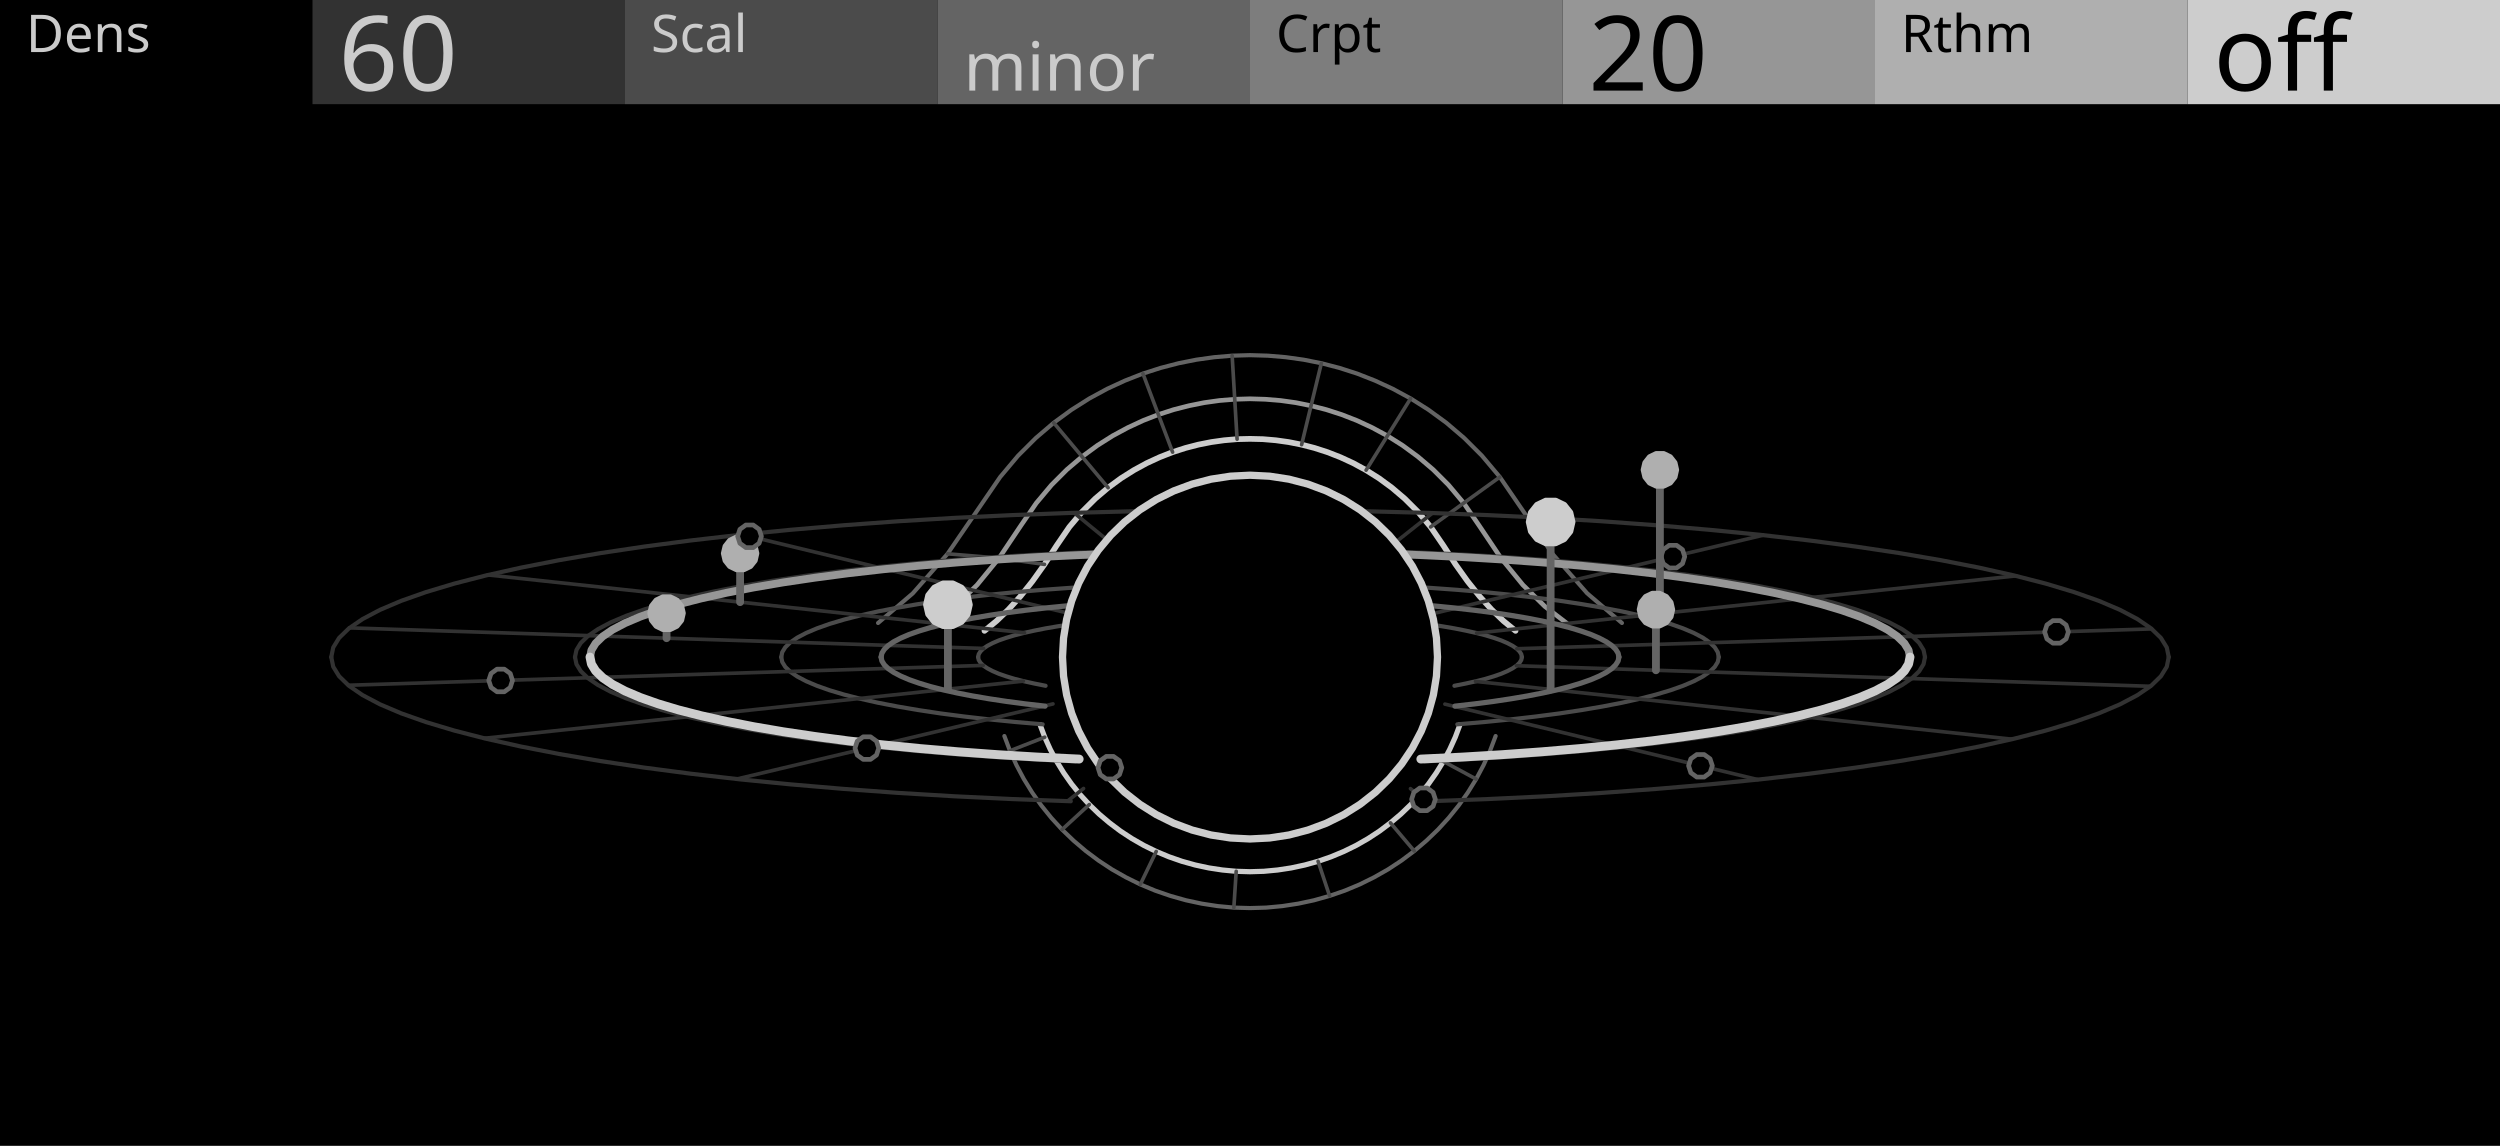
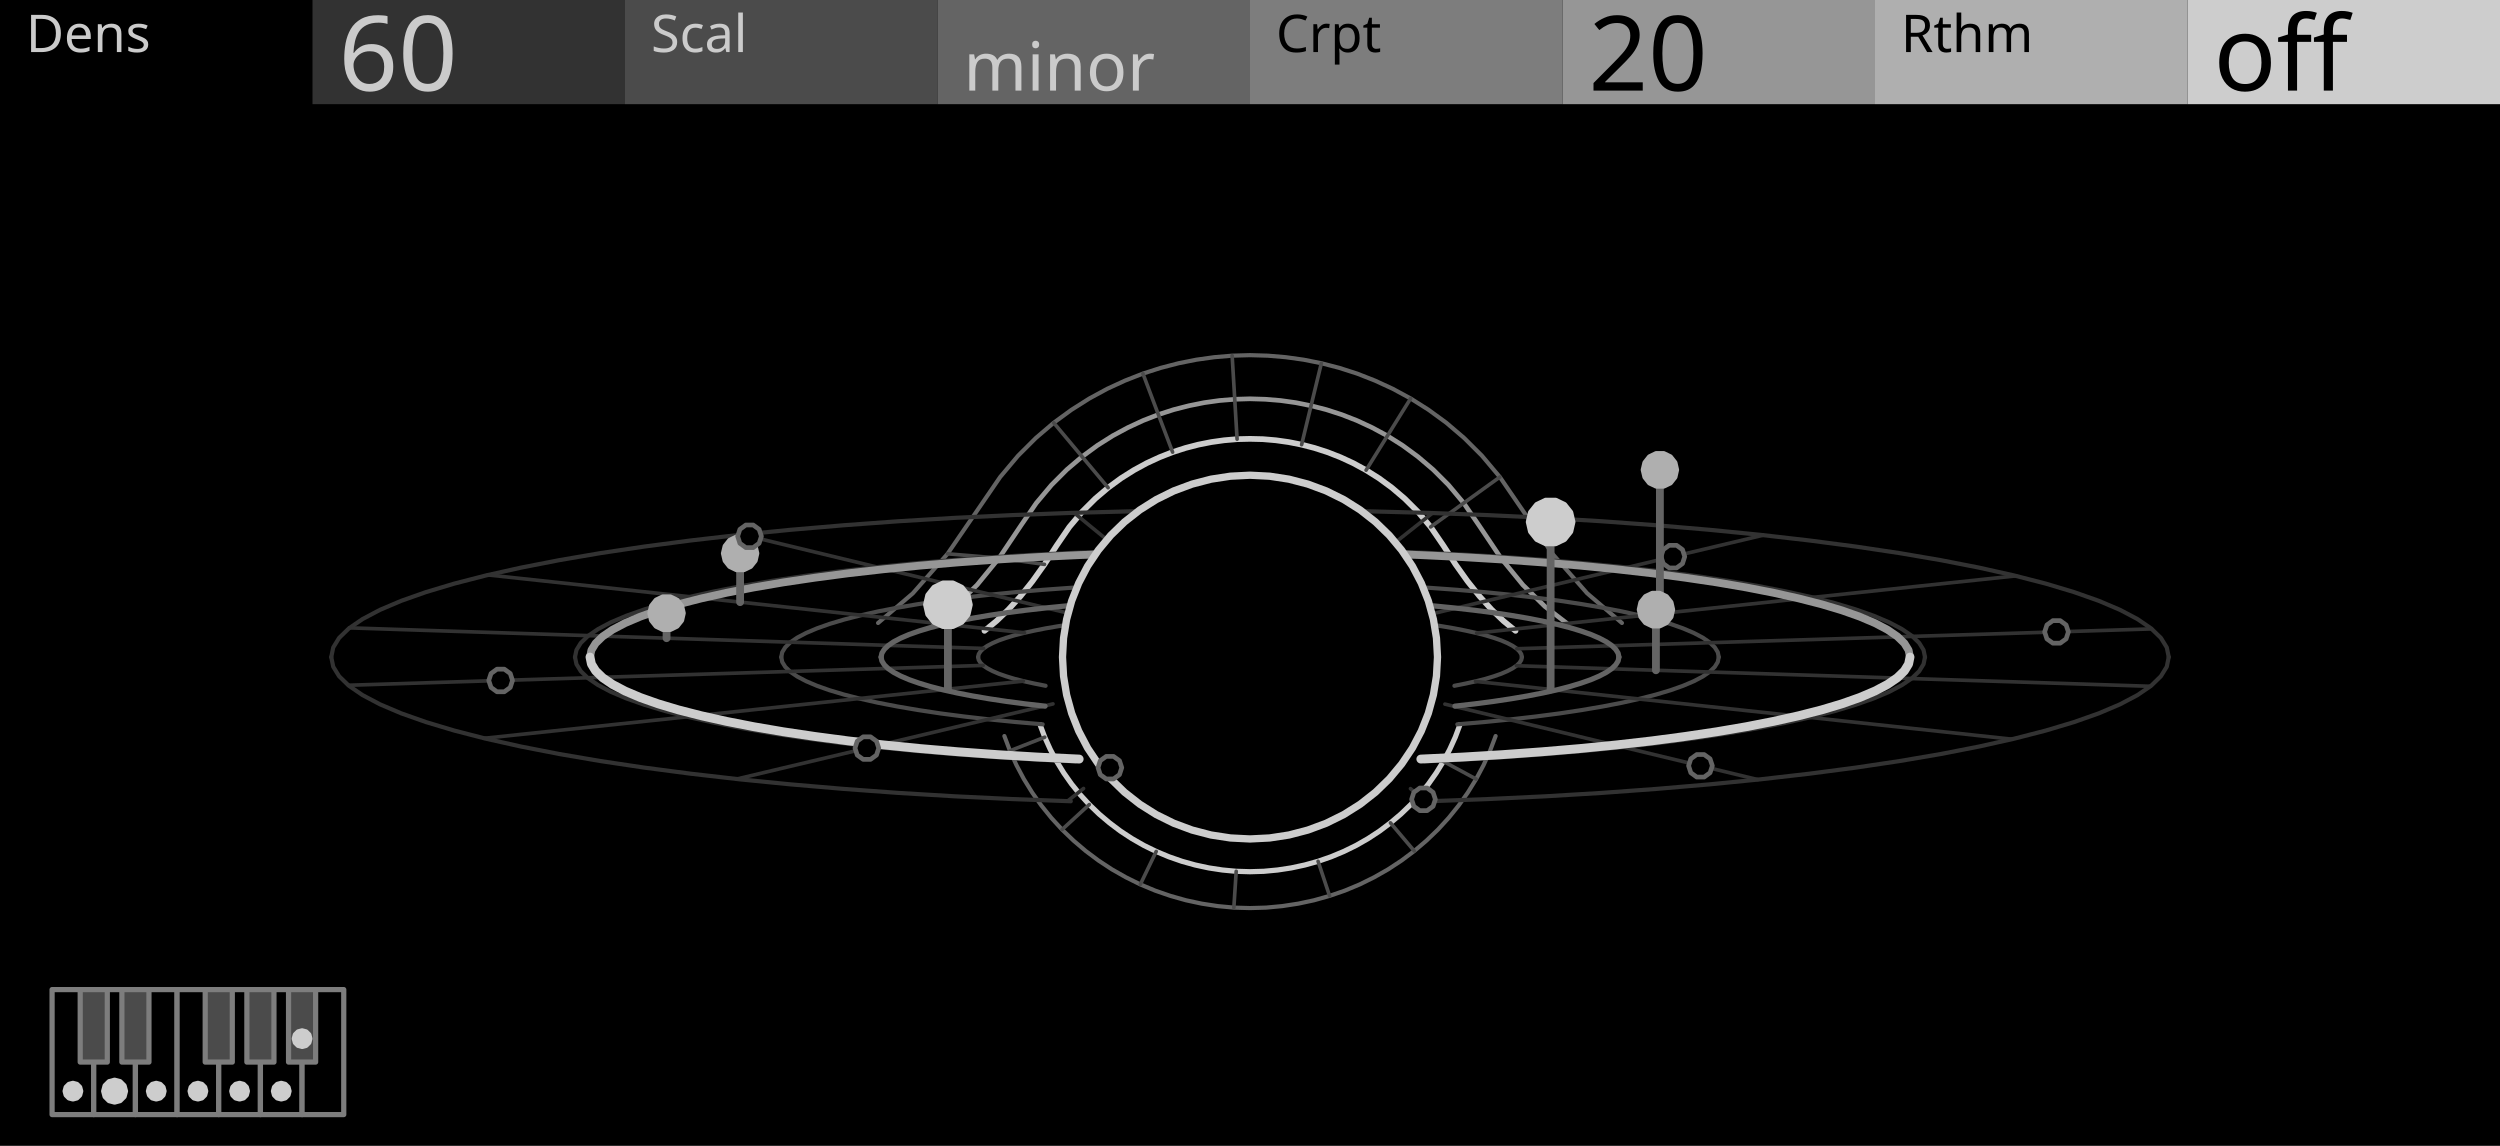
<svg xmlns="http://www.w3.org/2000/svg" width="480" height="220" viewBox="0 0 480 220">
  <rect x="0" y="0" width="480" height="220" fill="#000000" stroke="none" />
  <path d="M189.02,121.12 L191.33,119.23 L193.63,117.02 L195.94,114.47 L198.24,111.59 L200.54,108.36 L202.85,104.78 L205.32,101.17 L207.8,98.22 L210.28,95.75 L212.76,93.64 L215.23,91.83 L217.71,90.27 L220.19,88.92 L222.66,87.78 L225.14,86.81 L227.62,86.01 L230.09,85.37 L232.57,84.88 L235.05,84.53 L237.52,84.32 L240,84.26 L242.48,84.32 L244.95,84.53 L247.43,84.88 L249.91,85.37 L252.38,86.01 L254.86,86.81 L257.34,87.78 L259.81,88.92 L262.29,90.27 L264.77,91.83 L267.24,93.64 L269.72,95.75 L272.2,98.22 L274.68,101.17 L277.15,104.78 L279.46,108.36 L281.76,111.59 L284.06,114.47 L286.37,117.02 L288.67,119.23 L290.98,121.12" fill="none" stroke="#CDCDCD" stroke-width="1.1" stroke-linejoin="round" stroke-linecap="round" />
  <path d="M179.17,119.67 L183.38,116.44 L187.6,112.31 L191.82,107.15 L196.04,100.86 L198.97,96.59 L201.9,93.1 L204.83,90.17 L207.76,87.68 L210.69,85.53 L213.62,83.68 L216.55,82.1 L219.48,80.74 L222.41,79.6 L225.35,78.65 L228.28,77.9 L231.21,77.31 L234.14,76.9 L237.07,76.66 L240,76.57 L242.93,76.66 L245.86,76.9 L248.79,77.31 L251.72,77.9 L254.65,78.65 L257.59,79.6 L260.52,80.74 L263.45,82.1 L266.38,83.68 L269.31,85.53 L272.24,87.68 L275.17,90.17 L278.1,93.1 L281.03,96.59 L283.96,100.86 L288.18,107.15 L292.4,112.31 L296.62,116.44 L300.83,119.67" fill="none" stroke="#969696" stroke-width="0.9" stroke-linejoin="round" stroke-linecap="round" />
  <path d="M168.59,119.61 L175.26,113.92 L181.93,106.33 L188.61,96.58 L192.03,91.59 L195.46,87.51 L198.89,84.09 L202.31,81.17 L205.74,78.67 L209.16,76.51 L212.59,74.65 L216.02,73.07 L219.44,71.73 L222.87,70.63 L226.3,69.74 L229.72,69.06 L233.15,68.58 L236.57,68.29 L240,68.19 L243.43,68.29 L246.85,68.58 L250.28,69.06 L253.7,69.74 L257.13,70.63 L260.56,71.73 L263.98,73.07 L267.41,74.65 L270.84,76.51 L274.26,78.67 L277.69,81.17 L281.11,84.09 L284.54,87.51 L287.97,91.59 L291.39,96.58 L298.07,106.33 L304.74,113.92 L311.41,119.61" fill="none" stroke="#646464" stroke-width="0.8" stroke-linejoin="round" stroke-linecap="round" />
  <path d="M200.54,108.36 L191.82,107.15 L181.93,106.33" fill="none" stroke="#4B4B4B" stroke-width="0.7" stroke-linejoin="round" stroke-linecap="round" />
  <path d="M212.76,93.64 L207.76,87.68 L202.31,81.17" fill="none" stroke="#4B4B4B" stroke-width="0.7" stroke-linejoin="round" stroke-linecap="round" />
  <path d="M225.14,86.81 L222.41,79.6 L219.44,71.73" fill="none" stroke="#4B4B4B" stroke-width="0.7" stroke-linejoin="round" stroke-linecap="round" />
  <path d="M237.52,84.32 L237.07,76.66 L236.57,68.29" fill="none" stroke="#4B4B4B" stroke-width="0.7" stroke-linejoin="round" stroke-linecap="round" />
  <path d="M249.91,85.37 L251.72,77.9 L253.7,69.74" fill="none" stroke="#4B4B4B" stroke-width="0.7" stroke-linejoin="round" stroke-linecap="round" />
  <path d="M262.29,90.27 L266.38,83.68 L270.84,76.51" fill="none" stroke="#4B4B4B" stroke-width="0.7" stroke-linejoin="round" stroke-linecap="round" />
  <path d="M274.68,101.17 L281.03,96.59 L287.97,91.59" fill="none" stroke="#4B4B4B" stroke-width="0.7" stroke-linejoin="round" stroke-linecap="round" />
  <path d="M280.32,139.12 L279.41,141.54 L278.34,143.9 L277.12,146.19 L275.76,148.4 L274.26,150.53 L272.62,152.56 L270.86,154.48 L268.97,156.3 L266.97,157.99 L264.87,159.57 L262.67,161.01 L260.38,162.32 L258.01,163.48 L255.57,164.5 L253.07,165.37 L250.52,166.08 L247.92,166.64 L245.3,167.04 L242.65,167.29 L240,167.37 L237.35,167.29 L234.7,167.04 L232.08,166.64 L229.48,166.08 L226.93,165.37 L224.43,164.5 L221.99,163.48 L219.62,162.32 L217.33,161.01 L215.13,159.57 L213.03,157.99 L211.03,156.3 L209.14,154.48 L207.38,152.56 L205.74,150.53 L204.24,148.4 L202.88,146.19 L201.66,143.9 L200.59,141.54 L199.68,139.12" fill="none" stroke="#CDCDCD" stroke-width="1" stroke-linejoin="round" stroke-linecap="round" />
  <path d="M287.16,141.32 L286.09,144.15 L284.84,146.91 L283.42,149.58 L281.82,152.17 L280.06,154.66 L278.15,157.03 L276.09,159.28 L273.88,161.4 L271.54,163.39 L269.08,165.23 L266.51,166.92 L263.83,168.44 L261.06,169.81 L258.21,171 L255.28,172.01 L252.3,172.85 L249.27,173.5 L246.2,173.97 L243.1,174.26 L240,174.35 L236.9,174.26 L233.8,173.97 L230.73,173.5 L227.7,172.85 L224.72,172.01 L221.79,171 L218.94,169.81 L216.17,168.44 L213.49,166.92 L210.92,165.23 L208.46,163.39 L206.12,161.4 L203.91,159.28 L201.85,157.03 L199.94,154.66 L198.18,152.17 L196.58,149.58 L195.16,146.91 L193.91,144.15 L192.84,141.32" fill="none" stroke="#646464" stroke-width="0.8" stroke-linejoin="round" stroke-linecap="round" />
  <path d="M277.12,146.19 L283.42,149.58" fill="none" stroke="#4B4B4B" stroke-width="0.7" stroke-linejoin="round" stroke-linecap="round" />
  <path d="M266.97,157.99 L271.54,163.39" fill="none" stroke="#4B4B4B" stroke-width="0.7" stroke-linejoin="round" stroke-linecap="round" />
  <path d="M253.07,165.37 L255.28,172.01" fill="none" stroke="#4B4B4B" stroke-width="0.7" stroke-linejoin="round" stroke-linecap="round" />
  <path d="M237.35,167.29 L236.9,174.26" fill="none" stroke="#4B4B4B" stroke-width="0.7" stroke-linejoin="round" stroke-linecap="round" />
  <path d="M221.99,163.48 L218.94,169.81" fill="none" stroke="#4B4B4B" stroke-width="0.7" stroke-linejoin="round" stroke-linecap="round" />
  <path d="M209.14,154.48 L203.91,159.28" fill="none" stroke="#4B4B4B" stroke-width="0.7" stroke-linejoin="round" stroke-linecap="round" />
  <path d="M200.59,141.54 L193.91,144.15" fill="none" stroke="#4B4B4B" stroke-width="0.7" stroke-linejoin="round" stroke-linecap="round" />
  <path d="M187.8,126.16 L187.91,125.61 L188.25,125.07 L188.8,124.53 L189.58,124 L190.57,123.48 L191.77,122.96 L193.18,122.47 L194.79,121.98 L196.6,121.52 L198.59,121.08 L200.75,120.65 L203.09,120.25 L205.58,119.88 L208.22,119.53 L211,119.22 L213.9,118.93 L216.91,118.67 L220.02,118.44 L223.22,118.25 L226.49,118.09 L229.82,117.97 L233.19,117.88 L236.59,117.83 L240,117.81 L243.41,117.83 L246.81,117.88 L250.18,117.97 L253.51,118.09 L256.78,118.25 L259.98,118.44 L263.09,118.67 L266.1,118.93 L269,119.22 L271.78,119.53 L274.42,119.88 L276.91,120.25 L279.25,120.65 L281.41,121.08 L283.4,121.52 L285.21,121.98 L286.82,122.47 L288.23,122.96 L289.43,123.48 L290.42,124 L291.2,124.53 L291.75,125.07 L292.09,125.61 L292.2,126.16" fill="none" stroke="#4B4B4B" stroke-width="0.8" stroke-linejoin="round" stroke-linecap="round" />
  <path d="M150,126.16 L150.19,125.22 L150.77,124.28 L151.73,123.35 L153.07,122.43 L154.78,121.53 L156.85,120.65 L159.28,119.79 L162.06,118.96 L165.17,118.16 L168.6,117.39 L172.33,116.67 L176.36,115.98 L180.66,115.33 L185.21,114.74 L190,114.19 L195,113.69 L200.19,113.25 L205.56,112.86 L211.07,112.52 L216.71,112.25 L222.44,112.04 L228.25,111.88 L234.11,111.79 L240,111.76 L245.89,111.79 L251.75,111.88 L257.56,112.04 L263.29,112.25 L268.93,112.52 L274.44,112.86 L279.81,113.25 L285,113.69 L290,114.19 L294.79,114.74 L299.34,115.33 L303.64,115.98 L307.67,116.67 L311.4,117.39 L314.83,118.16 L317.94,118.96 L320.72,119.79 L323.15,120.65 L325.22,121.53 L326.93,122.43 L328.27,123.35 L329.23,124.28 L329.81,125.22 L330,126.16" fill="none" stroke="#4B4B4B" stroke-width="0.8" stroke-linejoin="round" stroke-linecap="round" />
  <path d="M110.4,126.16 L110.68,124.8 L111.51,123.45 L112.89,122.11 L114.82,120.79 L117.28,119.49 L120.27,118.22 L123.77,116.99 L127.76,115.79 L132.24,114.64 L137.18,113.54 L142.56,112.49 L148.36,111.5 L154.55,110.57 L161.1,109.71 L168,108.92 L175.2,108.2 L182.68,107.56 L190.4,107 L198.34,106.52 L206.46,106.13 L214.72,105.82 L223.08,105.6 L231.52,105.47 L240,105.42 L248.48,105.47 L256.92,105.6 L265.28,105.82 L273.54,106.13 L281.66,106.52 L289.6,107 L297.32,107.56 L304.8,108.2 L312,108.92 L318.9,109.71 L325.45,110.57 L331.64,111.5 L337.44,112.49 L342.82,113.54 L347.76,114.64 L352.24,115.79 L356.23,116.99 L359.73,118.22 L362.72,119.49 L365.18,120.79 L367.11,122.11 L368.49,123.45 L369.32,124.8 L369.6,126.16" fill="none" stroke="#323232" stroke-width="0.8" stroke-linejoin="round" stroke-linecap="round" />
  <path d="M63.6,126.16 L63.98,124.31 L65.11,122.48 L66.99,120.65 L69.61,118.86 L72.96,117.09 L77.03,115.36 L81.79,113.68 L87.23,112.05 L93.33,110.48 L100.05,108.98 L107.38,107.55 L115.27,106.2 L123.69,104.94 L132.61,103.77 L142,102.69 L151.8,101.72 L161.98,100.85 L172.49,100.08 L183.3,99.43 L194.34,98.9 L205.59,98.48 L216.98,98.18 L228.46,98 L240,97.94 L251.54,98 L263.02,98.18 L274.41,98.48 L285.66,98.9 L296.7,99.43 L307.51,100.08 L318.02,100.85 L328.2,101.72 L338,102.69 L347.39,103.77 L356.31,104.94 L364.73,106.2 L372.62,107.55 L379.95,108.98 L386.67,110.48 L392.77,112.05 L398.21,113.68 L402.97,115.36 L407.04,117.09 L410.39,118.86 L413.01,120.65 L414.89,122.48 L416.02,124.31 L416.4,126.16" fill="none" stroke="#323232" stroke-width="0.8" stroke-linejoin="round" stroke-linecap="round" />
  <path d="M188.84,124.5 L173.62,124.01 L158.41,123.51 L143.19,123.02 L127.98,122.53 L112.76,122.03 L97.55,121.54 L82.33,121.05 L67.12,120.55" fill="none" stroke="#323232" stroke-width="0.7" stroke-linejoin="round" stroke-linecap="round" />
  <path d="M196.7,121.49 L183.83,120.11 L170.95,118.72 L158.07,117.33 L145.2,115.94 L132.32,114.56 L119.44,113.17 L106.56,111.78 L93.69,110.39" fill="none" stroke="#323232" stroke-width="0.7" stroke-linejoin="round" stroke-linecap="round" />
  <path d="M211.16,119.2 L202.58,117.13 L194,115.06 L185.42,112.99 L176.85,110.92 L168.27,108.85 L159.69,106.78 L151.11,104.71 L142.53,102.64" fill="none" stroke="#323232" stroke-width="0.7" stroke-linejoin="round" stroke-linecap="round" />
  <path d="M230,117.96 L227.03,115.52 L224.06,113.09 L221.08,110.65 L218.11,108.21 L215.14,105.77 L212.16,103.33 L209.19,100.9 L206.22,98.46" fill="none" stroke="#323232" stroke-width="0.7" stroke-linejoin="round" stroke-linecap="round" />
  <path d="M250.37,117.97 L253.45,115.54 L256.54,113.11 L259.62,110.67 L262.71,108.24 L265.79,105.8 L268.88,103.37 L271.96,100.93 L275.05,98.5" fill="none" stroke="#323232" stroke-width="0.7" stroke-linejoin="round" stroke-linecap="round" />
  <path d="M269.16,119.23 L277.83,117.17 L286.5,115.11 L295.18,113.05 L303.85,110.99 L312.52,108.93 L321.19,106.87 L329.87,104.81 L338.54,102.75" fill="none" stroke="#323232" stroke-width="0.7" stroke-linejoin="round" stroke-linecap="round" />
  <path d="M283.51,121.55 L296.45,120.17 L309.39,118.8 L322.33,117.43 L335.27,116.06 L348.21,114.68 L361.15,113.31 L374.09,111.94 L387.03,110.57" fill="none" stroke="#323232" stroke-width="0.7" stroke-linejoin="round" stroke-linecap="round" />
  <path d="M291.23,124.56 L306.47,124.08 L321.71,123.61 L336.95,123.13 L352.18,122.66 L367.42,122.18 L382.66,121.71 L397.9,121.23 L413.13,120.75" fill="none" stroke="#323232" stroke-width="0.7" stroke-linejoin="round" stroke-linecap="round" />
  <path d="M169.17,126.16 L169.32,125.42 L169.78,124.68 L170.53,123.95 L171.58,123.23 L172.93,122.52 L174.56,121.82 L176.47,121.15 L178.66,120.49 L181.11,119.86 L183.81,119.26 L186.75,118.69 L189.92,118.15 L193.3,117.64 L196.88,117.17 L200.65,116.74 L204.58,116.35 L208.67,116 L212.89,115.69 L217.23,115.43 L221.67,115.21 L226.18,115.04 L230.75,114.92 L235.37,114.85 L240,114.83 L244.63,114.85 L249.25,114.92 L253.82,115.04 L258.33,115.21 L262.77,115.43 L267.11,115.69 L271.33,116 L275.41,116.35 L279.35,116.74 L283.12,117.17 L286.7,117.64 L290.08,118.15 L293.25,118.69 L296.19,119.26 L298.89,119.86 L301.34,120.49 L303.53,121.15 L305.44,121.82 L307.07,122.52 L308.42,123.23 L309.47,123.95 L310.22,124.68 L310.68,125.42 L310.83,126.16" fill="none" stroke="#646464" stroke-width="1" stroke-linejoin="round" stroke-linecap="round" />
  <path d="M113.28,126.16 L113.55,124.83 L114.36,123.51 L115.71,122.2 L117.6,120.91 L120.01,119.64 L122.93,118.4 L126.35,117.19 L130.26,116.02 L134.64,114.9 L139.47,113.82 L144.73,112.79 L150.4,111.82 L156.45,110.92 L162.86,110.07 L169.6,109.3 L176.64,108.6 L183.95,107.98 L191.51,107.43 L199.27,106.96 L207.2,106.58 L215.28,106.27 L223.46,106.06 L231.71,105.93 L240,105.88 L248.29,105.93 L256.54,106.06 L264.72,106.27 L272.8,106.58 L280.73,106.96 L288.49,107.43 L296.05,107.98 L303.36,108.6 L310.4,109.3 L317.14,110.07 L323.55,110.92 L329.6,111.82 L335.27,112.79 L340.53,113.82 L345.36,114.9 L349.74,116.02 L353.65,117.19 L357.07,118.4 L359.99,119.64 L362.4,120.91 L364.29,122.2 L365.64,123.51 L366.45,124.83 L366.72,126.16" fill="none" stroke="#969696" stroke-width="1.5" stroke-linejoin="round" stroke-linecap="round" />
  <path d="M127.98,117.73 L127.98,117.73" fill="none" stroke="#7D7D7D" stroke-width="1.4" stroke-linejoin="round" stroke-linecap="round" />
  <path d="M127.98,122.53 L127.98,117.73" fill="none" stroke="#646464" stroke-width="1.5" stroke-linejoin="round" stroke-linecap="round" />
  <path d="M131.22,117.73 L130.9,119.13 L130,120.26 L128.7,120.89 L127.26,120.89 L125.96,120.26 L125.06,119.13 L124.74,117.73 L125.06,116.32 L125.96,115.19 L127.26,114.57 L128.7,114.57 L130,115.19 L130.9,116.32 L131.22,117.73 Z" fill="#AFAFAF" stroke="#AFAFAF" stroke-width="0.9" stroke-linejoin="round" stroke-linecap="round" />
  <path d="M142.1,106.25 L142.1,106.25" fill="none" stroke="#7D7D7D" stroke-width="1.4" stroke-linejoin="round" stroke-linecap="round" />
  <path d="M142.1,115.61 L142.1,106.25" fill="none" stroke="#646464" stroke-width="1.5" stroke-linejoin="round" stroke-linecap="round" />
  <path d="M145.34,106.25 L145.02,107.66 L144.13,108.78 L142.83,109.41 L141.38,109.41 L140.08,108.78 L139.19,107.66 L138.86,106.25 L139.19,104.85 L140.08,103.72 L141.38,103.09 L142.83,103.09 L144.13,103.72 L145.02,104.85 L145.34,106.25 Z" fill="#AFAFAF" stroke="#AFAFAF" stroke-width="0.9" stroke-linejoin="round" stroke-linecap="round" />
  <path d="M143.91,102.97 L143.91,102.97" fill="none" stroke="#7D7D7D" stroke-width="1.4" stroke-linejoin="round" stroke-linecap="round" />
  <path d="M146.19,102.97 L145.75,104.31 L144.61,105.14 L143.2,105.14 L142.06,104.31 L141.63,102.97 L142.06,101.63 L143.2,100.8 L144.61,100.8 L145.75,101.63 L146.19,102.97 Z" fill="#000000" stroke="#646464" stroke-width="0.9" stroke-linejoin="round" stroke-linecap="round" />
  <path d="M214.3,105.09 L214.3,105.09" fill="none" stroke="#7D7D7D" stroke-width="1.4" stroke-linejoin="round" stroke-linecap="round" />
  <path d="M216.58,105.09 L216.15,106.43 L215.01,107.26 L213.6,107.26 L212.46,106.43 L212.02,105.09 L212.46,103.75 L213.6,102.92 L215.01,102.92 L216.15,103.75 L216.58,105.09 Z" fill="#000000" stroke="#646464" stroke-width="0.9" stroke-linejoin="round" stroke-linecap="round" />
  <path d="M252.34,111.62 L252.34,111.62" fill="none" stroke="#7D7D7D" stroke-width="1.4" stroke-linejoin="round" stroke-linecap="round" />
  <path d="M252.34,116.42 L252.34,111.62" fill="none" stroke="#646464" stroke-width="1.5" stroke-linejoin="round" stroke-linecap="round" />
  <path d="M256.66,111.62 L256.24,113.49 L255.04,114.99 L253.31,115.83 L251.38,115.83 L249.65,114.99 L248.45,113.49 L248.02,111.62 L248.45,109.74 L249.65,108.24 L251.38,107.4 L253.31,107.4 L255.04,108.24 L256.24,109.74 L256.66,111.62 Z" fill="#CDCDCD" stroke="#CDCDCD" stroke-width="0.9" stroke-linejoin="round" stroke-linecap="round" />
  <path d="M321.19,106.87 L321.19,106.87" fill="none" stroke="#7D7D7D" stroke-width="1.4" stroke-linejoin="round" stroke-linecap="round" />
  <path d="M323.47,106.87 L323.04,108.21 L321.9,109.04 L320.49,109.04 L319.35,108.21 L318.91,106.87 L319.35,105.53 L320.49,104.7 L321.9,104.7 L323.04,105.53 L323.47,106.87 Z" fill="#000000" stroke="#646464" stroke-width="0.9" stroke-linejoin="round" stroke-linecap="round" />
  <path d="M318.7,90.21 L318.7,90.21" fill="none" stroke="#7D7D7D" stroke-width="1.4" stroke-linejoin="round" stroke-linecap="round" />
  <path d="M318.7,117.81 L318.7,90.21" fill="none" stroke="#646464" stroke-width="1.5" stroke-linejoin="round" stroke-linecap="round" />
  <path d="M321.94,90.21 L321.62,91.62 L320.73,92.75 L319.43,93.37 L317.98,93.37 L316.68,92.75 L315.79,91.62 L315.46,90.21 L315.79,88.81 L316.68,87.68 L317.98,87.05 L319.43,87.05 L320.73,87.68 L321.62,88.81 L321.94,90.21 Z" fill="#AFAFAF" stroke="#AFAFAF" stroke-width="0.9" stroke-linejoin="round" stroke-linecap="round" />
  <path d="M394.85,121.33 L394.85,121.33" fill="none" stroke="#7D7D7D" stroke-width="1.4" stroke-linejoin="round" stroke-linecap="round" />
  <path d="M397.13,121.33 L396.69,122.67 L395.55,123.49 L394.15,123.49 L393.01,122.67 L392.57,121.33 L393.01,119.99 L394.15,119.16 L395.55,119.16 L396.69,119.99 L397.13,121.33 Z" fill="#000000" stroke="#646464" stroke-width="0.9" stroke-linejoin="round" stroke-linecap="round" />
  <path d="M276,126.16 L275.8,129.81 L275.21,133.42 L274.24,136.95 L272.89,140.36 L271.18,143.62 L269.12,146.69 L266.75,149.53 L264.09,152.11 L261.16,154.41 L258,156.4 L254.64,158.06 L251.12,159.37 L247.48,160.32 L243.76,160.89 L240,161.08 L236.24,160.89 L232.52,160.32 L228.88,159.37 L225.36,158.06 L222,156.4 L218.84,154.41 L215.91,152.11 L213.25,149.53 L210.88,146.69 L208.82,143.62 L207.11,140.36 L205.76,136.95 L204.79,133.42 L204.2,129.81 L204,126.16 L204.2,122.51 L204.79,118.9 L205.76,115.37 L207.11,111.96 L208.82,108.7 L210.88,105.63 L213.25,102.79 L215.91,100.21 L218.84,97.91 L222,95.92 L225.36,94.26 L228.88,92.95 L232.52,92 L236.24,91.43 L240,91.24 L243.76,91.43 L247.48,92 L251.12,92.95 L254.64,94.26 L258,95.92 L261.16,97.91 L264.09,100.21 L266.75,102.79 L269.12,105.63 L271.18,108.7 L272.89,111.96 L274.24,115.37 L275.21,118.9 L275.8,122.51 L276,126.16 Z" fill="#000000" stroke="#CDCDCD" stroke-width="1.4" stroke-linejoin="round" stroke-linecap="round" />
  <path d="M292.2,126.16 L292.09,126.71 L291.75,127.25 L291.2,127.79 L290.42,128.32 L289.43,128.84 L288.23,129.36 L286.82,129.85 L285.21,130.34 L283.4,130.8 L281.41,131.24 L279.25,131.67" fill="none" stroke="#4B4B4B" stroke-width="0.8" stroke-linejoin="round" stroke-linecap="round" />
  <path d="M200.75,131.67 L198.59,131.24 L196.6,130.8 L194.79,130.34 L193.18,129.85 L191.77,129.36 L190.57,128.84 L189.58,128.32 L188.8,127.79 L188.25,127.25 L187.91,126.71 L187.8,126.16" fill="none" stroke="#4B4B4B" stroke-width="0.8" stroke-linejoin="round" stroke-linecap="round" />
  <path d="M330,126.16 L329.81,127.1 L329.23,128.04 L328.27,128.97 L326.93,129.89 L325.22,130.79 L323.15,131.67 L320.72,132.53 L317.94,133.36 L314.83,134.16 L311.4,134.93 L307.67,135.65 L303.64,136.34 L299.34,136.99 L294.79,137.58 L290,138.13 L285,138.63 L279.81,139.07" fill="none" stroke="#4B4B4B" stroke-width="0.8" stroke-linejoin="round" stroke-linecap="round" />
  <path d="M200.19,139.07 L195,138.63 L190,138.13 L185.21,137.58 L180.66,136.99 L176.36,136.34 L172.33,135.65 L168.6,134.93 L165.17,134.16 L162.06,133.36 L159.28,132.53 L156.85,131.67 L154.78,130.79 L153.07,129.89 L151.73,128.97 L150.77,128.04 L150.19,127.1 L150,126.16" fill="none" stroke="#4B4B4B" stroke-width="0.8" stroke-linejoin="round" stroke-linecap="round" />
  <path d="M369.6,126.16 L369.32,127.52 L368.49,128.87 L367.11,130.21 L365.18,131.53 L362.72,132.83 L359.73,134.1 L356.23,135.33 L352.24,136.53 L347.76,137.68 L342.82,138.78 L337.44,139.83 L331.64,140.82 L325.45,141.75 L318.9,142.61 L312,143.4 L304.8,144.12 L297.32,144.76 L289.6,145.32 L281.66,145.8 L273.54,146.19" fill="none" stroke="#323232" stroke-width="0.8" stroke-linejoin="round" stroke-linecap="round" />
  <path d="M206.46,146.19 L198.34,145.8 L190.4,145.32 L182.68,144.76 L175.2,144.12 L168,143.4 L161.1,142.61 L154.55,141.75 L148.36,140.82 L142.56,139.83 L137.18,138.78 L132.24,137.68 L127.76,136.53 L123.77,135.33 L120.27,134.1 L117.28,132.83 L114.82,131.53 L112.89,130.21 L111.51,128.87 L110.68,127.52 L110.4,126.16" fill="none" stroke="#323232" stroke-width="0.8" stroke-linejoin="round" stroke-linecap="round" />
  <path d="M416.4,126.16 L416.02,128.01 L414.89,129.84 L413.01,131.67 L410.39,133.46 L407.04,135.23 L402.97,136.96 L398.21,138.64 L392.77,140.27 L386.67,141.84 L379.95,143.34 L372.62,144.77 L364.73,146.12 L356.31,147.38 L347.39,148.55 L338,149.63 L328.2,150.6 L318.02,151.47 L307.51,152.24 L296.7,152.89 L285.66,153.42 L274.41,153.84" fill="none" stroke="#323232" stroke-width="0.8" stroke-linejoin="round" stroke-linecap="round" />
  <path d="M205.59,153.84 L194.34,153.42 L183.3,152.89 L172.49,152.24 L161.98,151.47 L151.8,150.6 L142,149.63 L132.61,148.55 L123.69,147.38 L115.27,146.12 L107.38,144.77 L100.05,143.34 L93.33,141.84 L87.23,140.27 L81.79,138.64 L77.03,136.96 L72.96,135.23 L69.61,133.46 L66.99,131.67 L65.11,129.84 L63.98,128.01 L63.6,126.16" fill="none" stroke="#323232" stroke-width="0.8" stroke-linejoin="round" stroke-linecap="round" />
  <path d="M291.16,127.82 L306.38,128.31 L321.59,128.81 L336.81,129.3 L352.02,129.79 L367.24,130.29 L382.45,130.78 L397.67,131.27 L412.88,131.77" fill="none" stroke="#323232" stroke-width="0.7" stroke-linejoin="round" stroke-linecap="round" />
  <path d="M283.3,130.83 L296.17,132.21 L309.05,133.6 L321.93,134.99 L334.8,136.38 L347.68,137.76 L360.56,139.15 L373.44,140.54 L386.31,141.93" fill="none" stroke="#323232" stroke-width="0.7" stroke-linejoin="round" stroke-linecap="round" />
  <path d="M277.42,135.19 L286,137.26 L294.58,139.33 L303.15,141.4 L311.73,143.47 L320.31,145.54 L328.89,147.61 L337.47,149.68" fill="none" stroke="#323232" stroke-width="0.7" stroke-linejoin="round" stroke-linecap="round" />
  <path d="M270.81,151.42 L273.78,153.86" fill="none" stroke="#323232" stroke-width="0.7" stroke-linejoin="round" stroke-linecap="round" />
  <path d="M208.04,151.39 L204.95,153.82" fill="none" stroke="#323232" stroke-width="0.7" stroke-linejoin="round" stroke-linecap="round" />
  <path d="M202.17,135.15 L193.5,137.21 L184.82,139.27 L176.15,141.33 L167.48,143.39 L158.81,145.45 L150.13,147.51 L141.46,149.57" fill="none" stroke="#323232" stroke-width="0.7" stroke-linejoin="round" stroke-linecap="round" />
  <path d="M196.49,130.77 L183.55,132.15 L170.61,133.52 L157.67,134.89 L144.73,136.26 L131.79,137.64 L118.85,139.01 L105.91,140.38 L92.97,141.75" fill="none" stroke="#323232" stroke-width="0.7" stroke-linejoin="round" stroke-linecap="round" />
  <path d="M188.77,127.76 L173.53,128.24 L158.29,128.71 L143.05,129.19 L127.82,129.66 L112.58,130.14 L97.34,130.61 L82.1,131.09 L66.87,131.57" fill="none" stroke="#323232" stroke-width="0.7" stroke-linejoin="round" stroke-linecap="round" />
  <path d="M310.83,126.16 L310.68,126.9 L310.22,127.64 L309.47,128.37 L308.42,129.09 L307.07,129.8 L305.44,130.5 L303.53,131.17 L301.34,131.83 L298.89,132.46 L296.19,133.06 L293.25,133.63 L290.08,134.17 L286.7,134.68 L283.12,135.15 L279.35,135.58" fill="none" stroke="#646464" stroke-width="1" stroke-linejoin="round" stroke-linecap="round" />
  <path d="M200.65,135.58 L196.88,135.15 L193.3,134.68 L189.92,134.17 L186.75,133.63 L183.81,133.06 L181.11,132.46 L178.66,131.83 L176.47,131.17 L174.56,130.5 L172.93,129.8 L171.58,129.09 L170.53,128.37 L169.78,127.64 L169.32,126.9 L169.17,126.16" fill="none" stroke="#646464" stroke-width="1" stroke-linejoin="round" stroke-linecap="round" />
  <path d="M366.72,126.16 L366.45,127.49 L365.64,128.81 L364.29,130.12 L362.4,131.41 L359.99,132.68 L357.07,133.92 L353.65,135.13 L349.74,136.3 L345.36,137.42 L340.53,138.5 L335.27,139.53 L329.6,140.5 L323.55,141.4 L317.14,142.25 L310.4,143.02 L303.36,143.72 L296.05,144.34 L288.49,144.89 L280.73,145.36 L272.8,145.74" fill="none" stroke="#CDCDCD" stroke-width="1.7" stroke-linejoin="round" stroke-linecap="round" />
  <path d="M207.2,145.74 L199.27,145.36 L191.51,144.89 L183.95,144.34 L176.64,143.72 L169.6,143.02 L162.86,142.25 L156.45,141.4 L150.4,140.5 L144.73,139.53 L139.47,138.5 L134.64,137.42 L130.26,136.3 L126.35,135.13 L122.93,133.92 L120.01,132.68 L117.6,131.41 L115.71,130.12 L114.36,128.81 L113.55,127.49 L113.28,126.16" fill="none" stroke="#CDCDCD" stroke-width="1.7" stroke-linejoin="round" stroke-linecap="round" />
  <path d="M317.94,117.05 L317.94,117.05" fill="none" stroke="#7D7D7D" stroke-width="1.4" stroke-linejoin="round" stroke-linecap="round" />
  <path d="M317.94,128.69 L317.94,117.05" fill="none" stroke="#646464" stroke-width="1.5" stroke-linejoin="round" stroke-linecap="round" />
  <path d="M321.18,117.05 L320.86,118.45 L319.96,119.58 L318.66,120.21 L317.22,120.21 L315.92,119.58 L315.02,118.45 L314.7,117.05 L315.02,115.64 L315.92,114.51 L317.22,113.89 L318.66,113.89 L319.96,114.51 L320.86,115.64 L321.18,117.05 Z" fill="#AFAFAF" stroke="#AFAFAF" stroke-width="0.9" stroke-linejoin="round" stroke-linecap="round" />
  <path d="M297.72,100.22 L297.72,100.22" fill="none" stroke="#7D7D7D" stroke-width="1.4" stroke-linejoin="round" stroke-linecap="round" />
  <path d="M297.72,132.38 L297.72,100.22" fill="none" stroke="#646464" stroke-width="1.5" stroke-linejoin="round" stroke-linecap="round" />
  <path d="M302.04,100.22 L301.61,102.09 L300.41,103.6 L298.68,104.43 L296.76,104.43 L295.03,103.6 L293.83,102.09 L293.4,100.22 L293.83,98.35 L295.03,96.84 L296.76,96.01 L298.68,96.01 L300.41,96.84 L301.61,98.35 L302.04,100.22 Z" fill="#CDCDCD" stroke="#CDCDCD" stroke-width="0.9" stroke-linejoin="round" stroke-linecap="round" />
  <path d="M326.49,147.03 L326.49,147.03" fill="none" stroke="#7D7D7D" stroke-width="1.4" stroke-linejoin="round" stroke-linecap="round" />
  <path d="M328.77,147.03 L328.33,148.37 L327.19,149.2 L325.78,149.2 L324.64,148.37 L324.21,147.03 L324.64,145.69 L325.78,144.87 L327.19,144.87 L328.33,145.69 L328.77,147.03 Z" fill="#000000" stroke="#646464" stroke-width="0.9" stroke-linejoin="round" stroke-linecap="round" />
  <path d="M273.31,153.47 L273.31,153.47" fill="none" stroke="#7D7D7D" stroke-width="1.4" stroke-linejoin="round" stroke-linecap="round" />
  <path d="M275.59,153.47 L275.15,154.81 L274.01,155.64 L272.6,155.64 L271.46,154.81 L271.03,153.47 L271.46,152.13 L272.6,151.3 L274.01,151.3 L275.15,152.13 L275.59,153.47 Z" fill="#000000" stroke="#646464" stroke-width="0.9" stroke-linejoin="round" stroke-linecap="round" />
  <path d="M213.1,147.39 L213.1,147.39" fill="none" stroke="#7D7D7D" stroke-width="1.4" stroke-linejoin="round" stroke-linecap="round" />
  <path d="M215.38,147.39 L214.94,148.73 L213.8,149.56 L212.39,149.56 L211.25,148.73 L210.82,147.39 L211.25,146.05 L212.39,145.23 L213.8,145.23 L214.94,146.05 L215.38,147.39 Z" fill="#000000" stroke="#646464" stroke-width="0.9" stroke-linejoin="round" stroke-linecap="round" />
  <path d="M166.44,143.64 L166.44,143.64" fill="none" stroke="#7D7D7D" stroke-width="1.4" stroke-linejoin="round" stroke-linecap="round" />
  <path d="M168.72,143.64 L168.28,144.98 L167.14,145.8 L165.73,145.8 L164.59,144.98 L164.16,143.64 L164.59,142.3 L165.73,141.47 L167.14,141.47 L168.28,142.3 L168.72,143.64 Z" fill="#000000" stroke="#646464" stroke-width="0.9" stroke-linejoin="round" stroke-linecap="round" />
  <path d="M182,116.11 L182,116.11" fill="none" stroke="#7D7D7D" stroke-width="1.4" stroke-linejoin="round" stroke-linecap="round" />
  <path d="M182,132.31 L182,116.11" fill="none" stroke="#646464" stroke-width="1.5" stroke-linejoin="round" stroke-linecap="round" />
  <path d="M186.32,116.11 L185.89,117.99 L184.69,119.49 L182.96,120.32 L181.04,120.32 L179.31,119.49 L178.11,117.99 L177.68,116.11 L178.11,114.24 L179.31,112.73 L181.04,111.9 L182.96,111.9 L184.69,112.73 L185.89,114.24 L186.32,116.11 Z" fill="#CDCDCD" stroke="#CDCDCD" stroke-width="0.9" stroke-linejoin="round" stroke-linecap="round" />
  <path d="M96.12,130.65 L96.12,130.65" fill="none" stroke="#7D7D7D" stroke-width="1.4" stroke-linejoin="round" stroke-linecap="round" />
  <path d="M98.4,130.65 L97.97,131.99 L96.83,132.82 L95.42,132.82 L94.28,131.99 L93.84,130.65 L94.28,129.31 L95.42,128.48 L96.83,128.48 L97.97,129.31 L98.4,130.65 Z" fill="#000000" stroke="#646464" stroke-width="0.9" stroke-linejoin="round" stroke-linecap="round" />
+   <path d="M10,190 L18,190 L18,214 L10,214 Z" fill="#000000" stroke="#7D7D7D" stroke-width="1" stroke-linejoin="round" stroke-linecap="round" />
+   <path d="M18,190 L26,190 L26,214 L18,214 Z" fill="#000000" stroke="#7D7D7D" stroke-width="1" stroke-linejoin="round" stroke-linecap="round" />
+   <path d="M26,190 L34,190 L34,214 L26,214 Z" fill="#000000" stroke="#7D7D7D" stroke-width="1" stroke-linejoin="round" stroke-linecap="round" />
+   <path d="M34,190 L42,190 L42,214 L34,214 Z" fill="#000000" stroke="#7D7D7D" stroke-width="1" stroke-linejoin="round" stroke-linecap="round" />
+   <path d="M42,190 L50,190 L50,214 L42,214 Z" fill="#000000" stroke="#7D7D7D" stroke-width="1" stroke-linejoin="round" stroke-linecap="round" />
+   <path d="M50,190 L58,190 L58,214 L50,214 Z" fill="#000000" stroke="#7D7D7D" stroke-width="1" stroke-linejoin="round" stroke-linecap="round" />
+   <path d="M58,190 L66,190 L66,214 L58,214 Z" fill="#000000" stroke="#7D7D7D" stroke-width="1" stroke-linejoin="round" stroke-linecap="round" />
+   <path d="M15.4,190 L20.6,190 L20.6,203.92 L15.4,203.92 Z" fill="#4B4B4B" stroke="#7D7D7D" stroke-width="1" stroke-linejoin="round" stroke-linecap="round" />
+   <path d="M23.4,190 L28.6,190 L28.6,203.92 L23.4,203.92 Z" fill="#4B4B4B" stroke="#7D7D7D" stroke-width="1" stroke-linejoin="round" stroke-linecap="round" />
+   <path d="M39.4,190 L44.6,190 L44.6,203.92 L39.4,203.92 Z" fill="#4B4B4B" stroke="#7D7D7D" stroke-width="1" stroke-linejoin="round" stroke-linecap="round" />
+   <path d="M47.4,190 L52.6,190 L52.6,203.92 L47.4,203.92 Z" fill="#4B4B4B" stroke="#7D7D7D" stroke-width="1" stroke-linejoin="round" stroke-linecap="round" />
+   <path d="M55.4,190 L60.6,190 L60.6,203.92 L55.4,203.92 Z" fill="#4B4B4B" stroke="#7D7D7D" stroke-width="1" stroke-linejoin="round" stroke-linecap="round" />
+   <path d="M15.6,209.5 L15.39,210.3 L14.8,210.89 L14,211.1 L13.2,210.89 L12.61,210.3 L12.4,209.5 L12.61,208.7 L13.2,208.11 L14,207.9 L14.8,208.11 L15.39,208.7 L15.6,209.5 Z" fill="#CDCDCD" stroke="#CDCDCD" stroke-width="0.8" stroke-linejoin="round" stroke-linecap="round" />
+   <path d="M24.2,209.5 L23.91,210.6 L23.1,211.41 L22,211.7 L20.9,211.41 L20.09,210.6 L19.8,209.5 L20.09,208.4 L20.9,207.59 L22,207.3 L23.1,207.59 L23.91,208.4 L24.2,209.5 Z" fill="#CDCDCD" stroke="#CDCDCD" stroke-width="0.8" stroke-linejoin="round" stroke-linecap="round" />
+   <path d="M31.6,209.5 L31.39,210.3 L30.8,210.89 L30,211.1 L29.2,210.89 L28.61,210.3 L28.4,209.5 L28.61,208.7 L29.2,208.11 L30,207.9 L30.8,208.11 L31.39,208.7 L31.6,209.5 Z" fill="#CDCDCD" stroke="#CDCDCD" stroke-width="0.8" stroke-linejoin="round" stroke-linecap="round" />
+   <path d="M39.6,209.5 L39.39,210.3 L38.8,210.89 L38,211.1 L37.2,210.89 L36.61,210.3 L36.4,209.5 L36.61,208.7 L37.2,208.11 L38,207.9 L38.8,208.11 L39.39,208.7 L39.6,209.5 Z" fill="#CDCDCD" stroke="#CDCDCD" stroke-width="0.8" stroke-linejoin="round" stroke-linecap="round" />
+   <path d="M47.6,209.5 L47.39,210.3 L46.8,210.89 L46,211.1 L45.2,210.89 L44.61,210.3 L44.4,209.5 L44.61,208.7 L45.2,208.11 L46,207.9 L46.8,208.11 L47.39,208.7 L47.6,209.5 Z" fill="#CDCDCD" stroke="#CDCDCD" stroke-width="0.8" stroke-linejoin="round" stroke-linecap="round" />
+   <path d="M55.6,209.5 L55.39,210.3 L54.8,210.89 L54,211.1 L53.2,210.89 L52.61,210.3 L52.4,209.5 L52.61,208.7 L53.2,208.11 L54,207.9 L54.8,208.11 L55.39,208.7 L55.6,209.5 Z" fill="#CDCDCD" stroke="#CDCDCD" stroke-width="0.8" stroke-linejoin="round" stroke-linecap="round" />
+   <path d="M59.6,199.42 L59.39,200.22 L58.8,200.81 L58,201.02 L57.2,200.81 L56.61,200.22 L56.4,199.42 L56.61,198.62 L57.2,198.03 L58,197.82 L58.8,198.03 L59.39,198.62 L59.6,199.42 Z" fill="#CDCDCD" stroke="#CDCDCD" stroke-width="0.8" stroke-linejoin="round" stroke-linecap="round" />
  <rect x="0" y="0" width="480" height="20" fill="#000000" stroke="none" />
  <rect x="0" y="0" width="60" height="20" fill="#000000" stroke="none" />
  <rect x="60" y="0" width="60" height="20" fill="#323232" stroke="none" />
  <rect x="120" y="0" width="60" height="20" fill="#4B4B4B" stroke="none" />
  <rect x="180" y="0" width="60" height="20" fill="#646464" stroke="none" />
  <rect x="240" y="0" width="60" height="20" fill="#7D7D7D" stroke="none" />
  <rect x="300" y="0" width="60" height="20" fill="#969696" stroke="none" />
  <rect x="360" y="0" width="60" height="20" fill="#AFAFAF" stroke="none" />
  <rect x="420" y="0" width="60" height="20" fill="#CDCDCD" stroke="none" />
  <text transform="matrix(1 0 0 1 5 10)" fill="#CBCBCB" font-family="UniversNextPro-Light" font-size="10px">Dens</text>
  <text transform="matrix(1 0 0 1 65 17.4)" fill="#CBCBCB" font-family="UniversNextPro-Light" font-size="20px">60</text>
  <text transform="matrix(1 0 0 1 125 10)" fill="#CBCBCB" font-family="UniversNextPro-Light" font-size="10px">Scal</text>
  <text transform="matrix(1 0 0 1 185 17.4)" fill="#CBCBCB" font-family="UniversNextPro-Light" font-size="13px">minor</text>
  <text transform="matrix(1 0 0 1 245 10)" fill="#000000" font-family="UniversNextPro-Light" font-size="10px">Crpt</text>
  <text transform="matrix(1 0 0 1 305 17.4)" fill="#000000" font-family="UniversNextPro-Light" font-size="20px">20</text>
  <text transform="matrix(1 0 0 1 365 10)" fill="#000000" font-family="UniversNextPro-Light" font-size="10px">Rthm</text>
  <text transform="matrix(1 0 0 1 425 17.4)" fill="#000000" font-family="UniversNextPro-Light" font-size="20px">off</text>
</svg>
